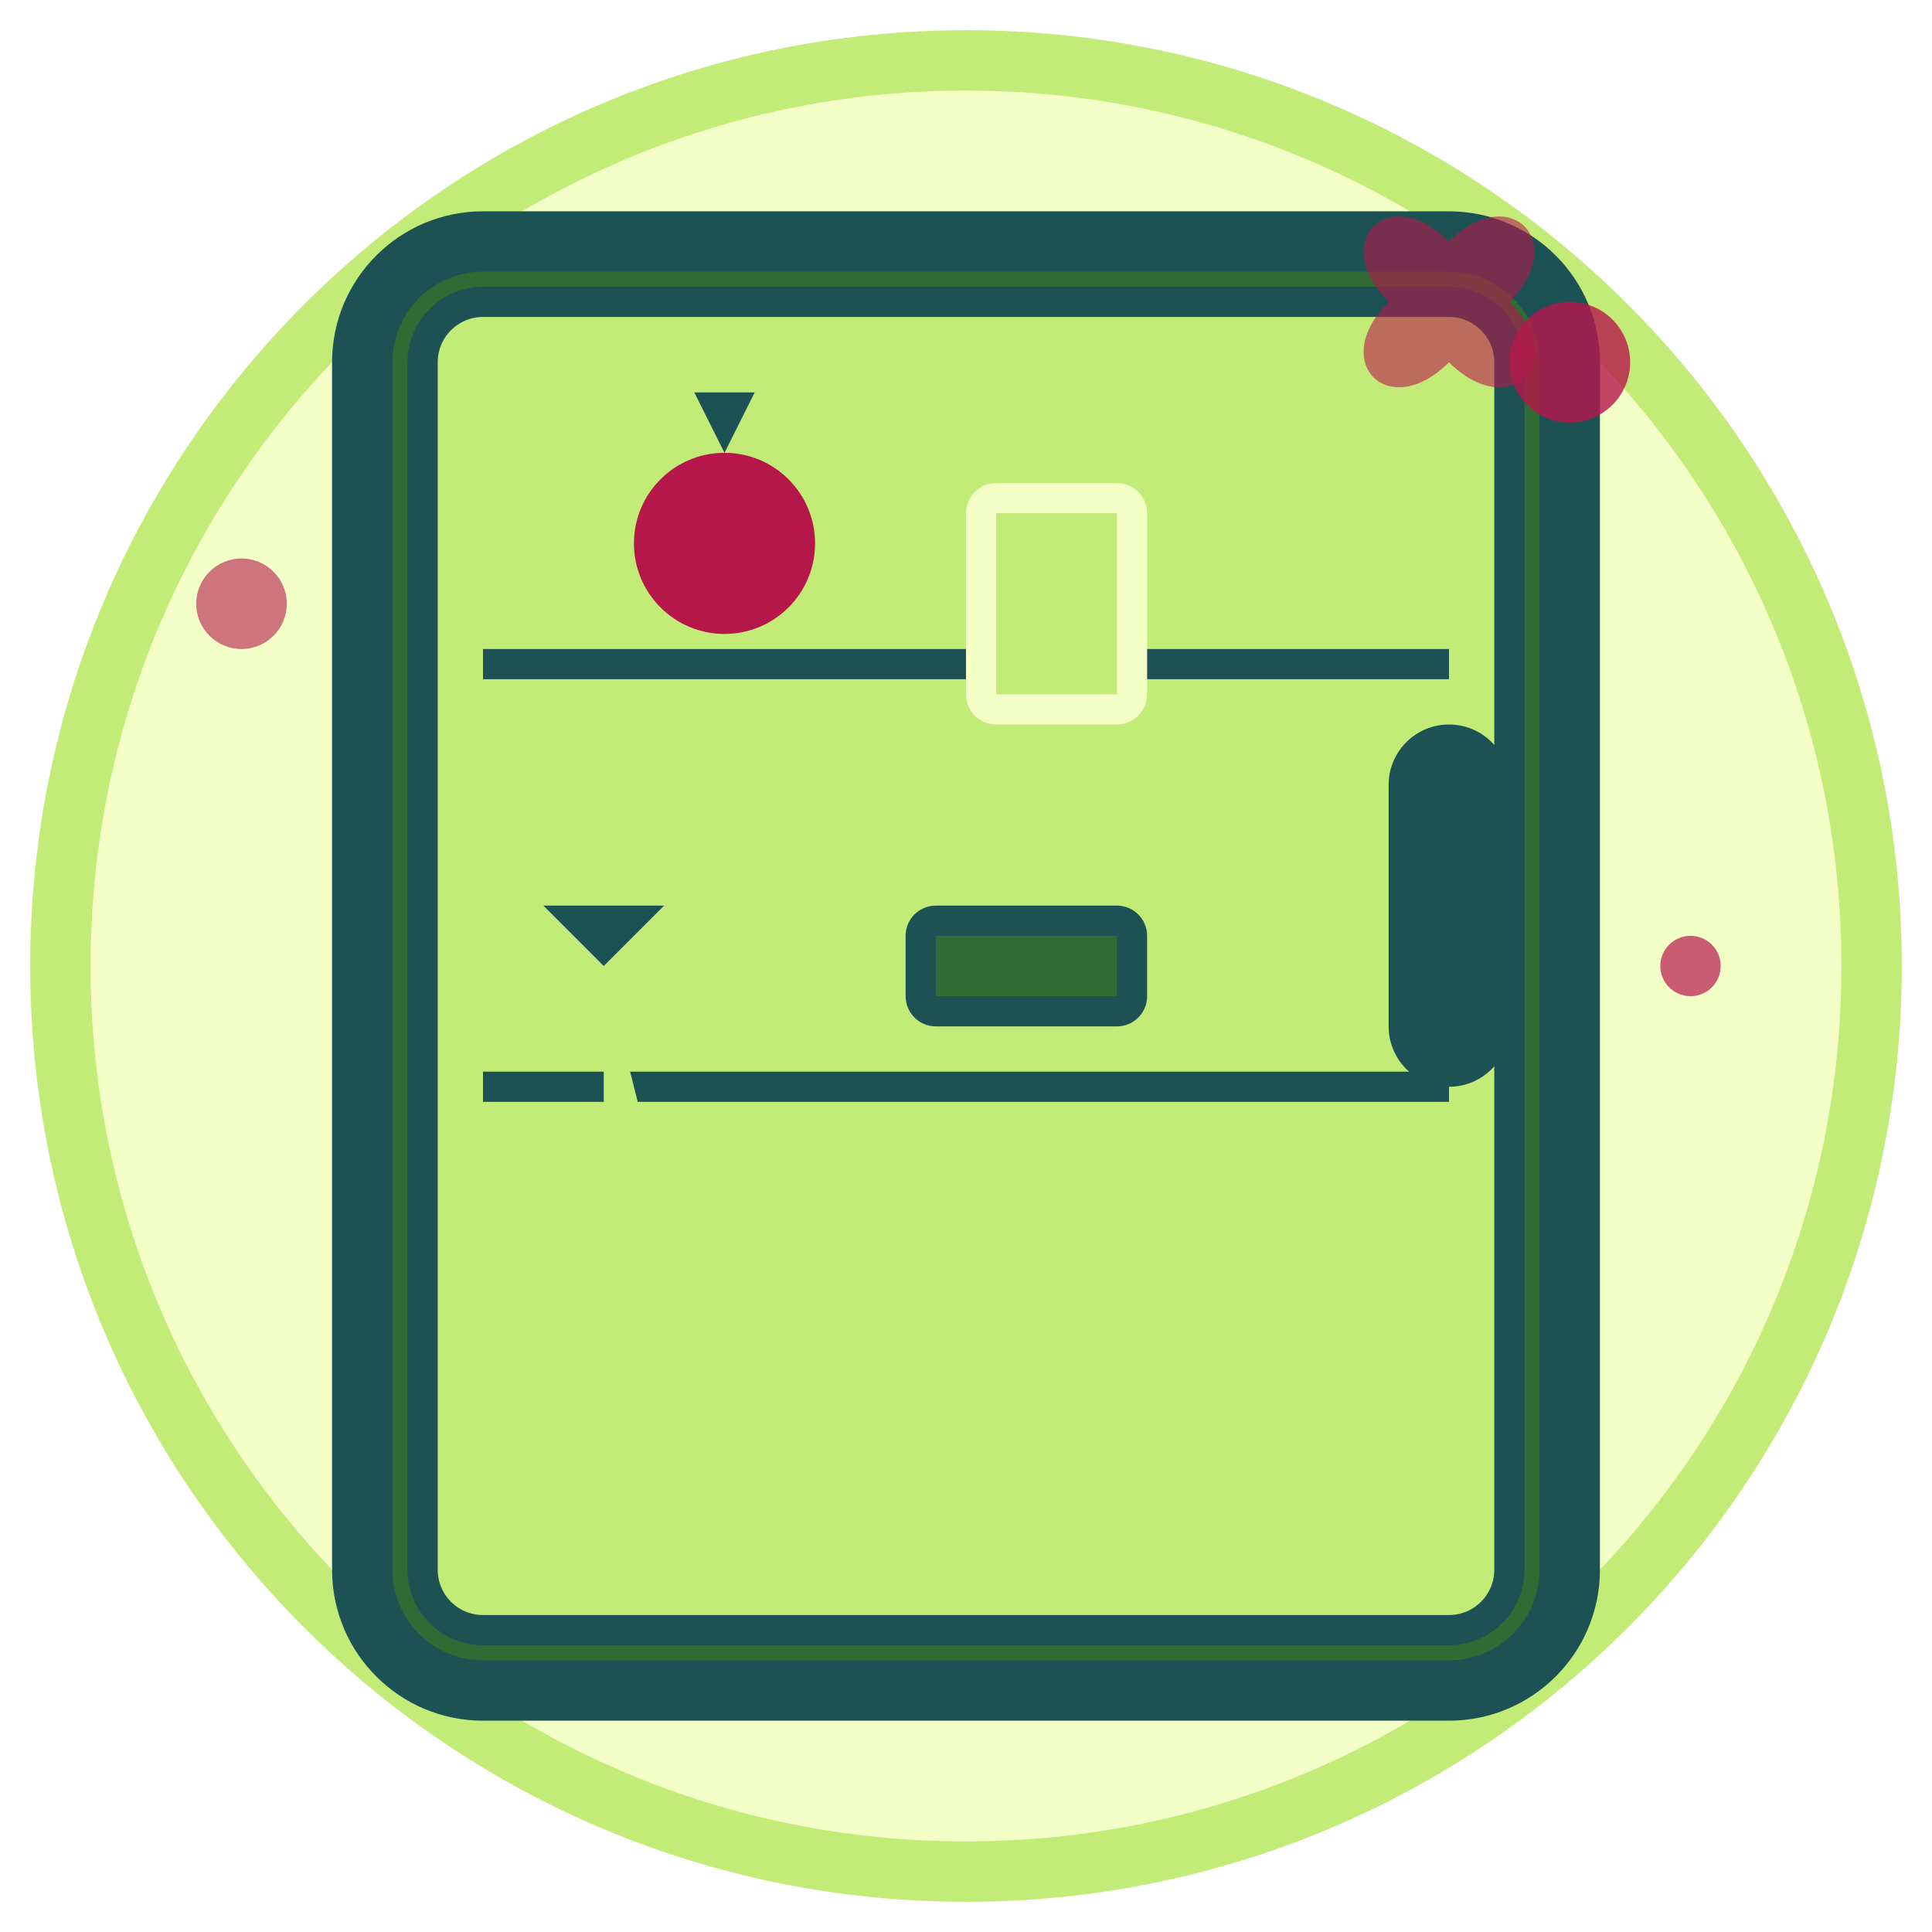
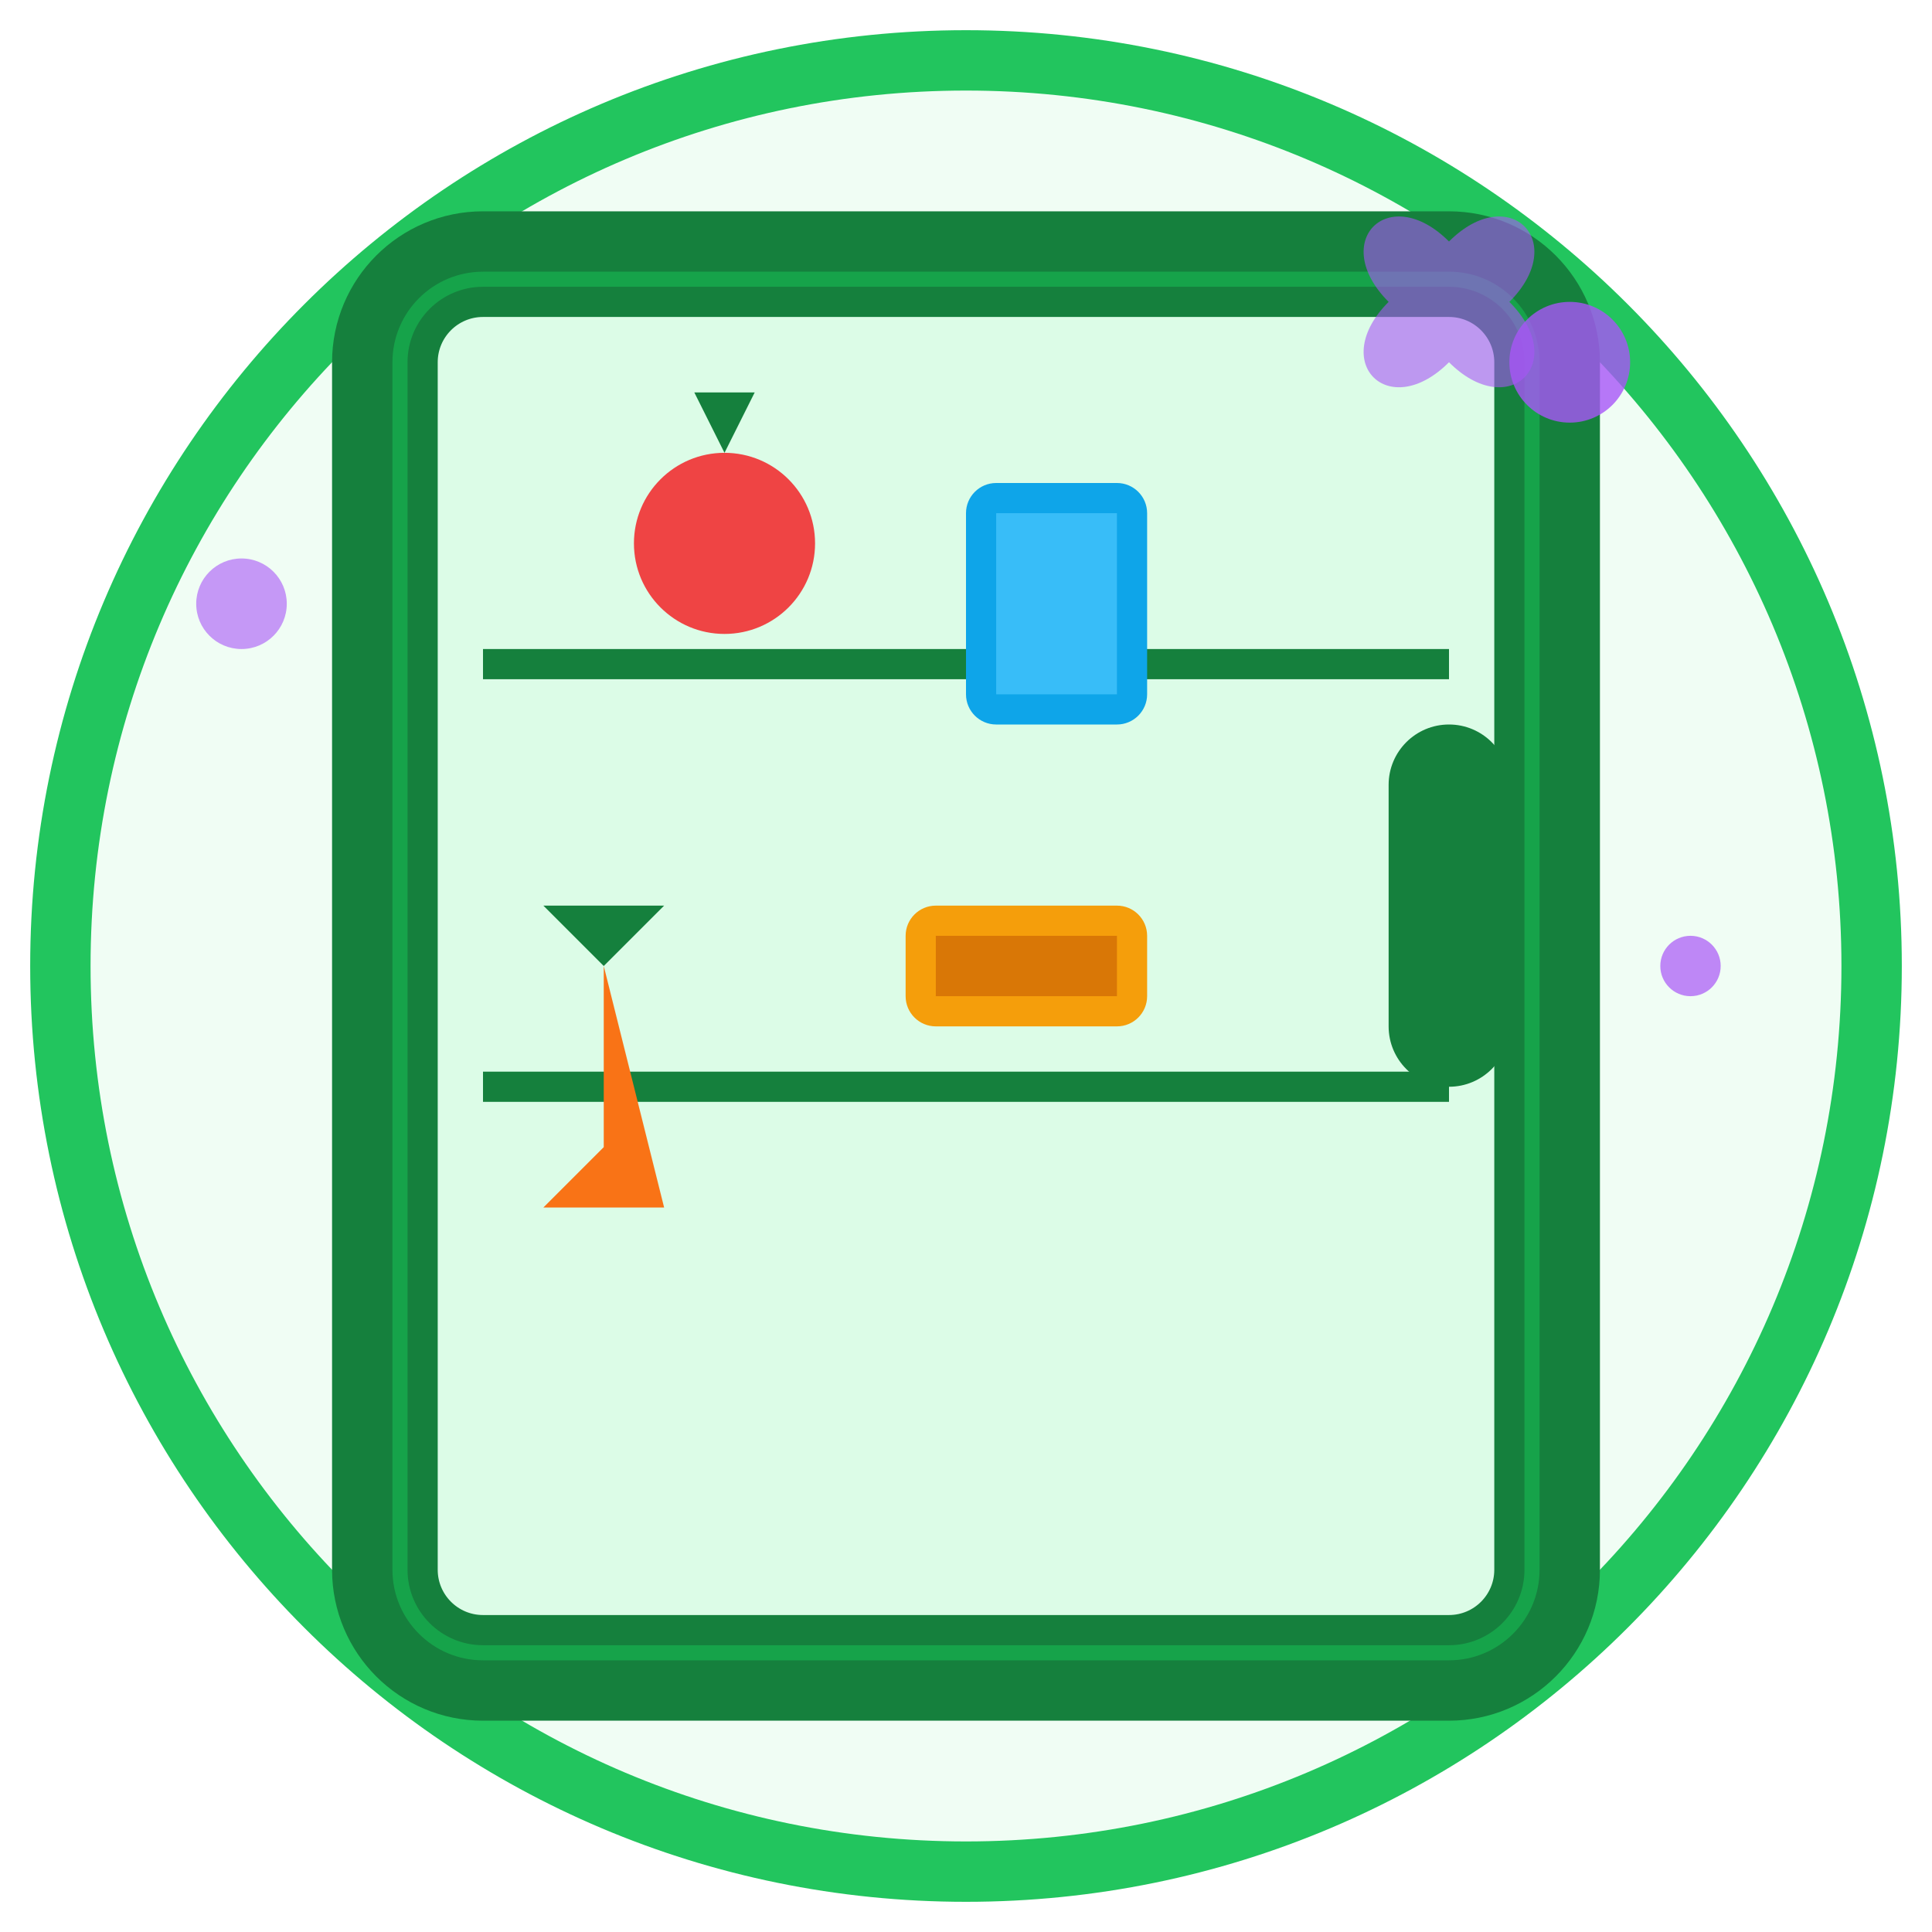
<svg xmlns="http://www.w3.org/2000/svg" width="64" height="64" viewBox="0 0 64 64" fill="none">
-   <circle cx="32" cy="32" r="30" fill="#f3ffc6" stroke="#c3eb78" stroke-width="2" />
-   <rect x="12" y="8" width="40" height="48" rx="4" fill="#306b34" stroke="#1c5253" stroke-width="2" />
-   <rect x="14" y="10" width="36" height="44" rx="2" fill="#c3eb78" stroke="#1c5253" stroke-width="1" />
-   <rect x="46" y="24" width="4" height="12" rx="2" fill="#1c5253" />
-   <line x1="16" y1="22" x2="48" y2="22" stroke="#1c5253" stroke-width="1" />
-   <line x1="16" y1="36" x2="48" y2="36" stroke="#1c5253" stroke-width="1" />
-   <circle cx="24" cy="18" r="3" fill="#b6174b" />
-   <path d="M24 15 L25 13 L23 13 Z" fill="#1c5253" />
-   <rect x="32" y="16" width="6" height="8" rx="1" fill="#f3ffc6" />
-   <rect x="33" y="17" width="4" height="6" fill="#c3eb78" />
-   <path d="M20 32 L20 38 L18 40 L22 40 Z" fill="#c3eb78" />
-   <path d="M20 32 L18 30 L22 30 Z" fill="#1c5253" />
-   <rect x="30" y="30" width="8" height="4" rx="1" fill="#1c5253" />
-   <rect x="31" y="31" width="6" height="2" fill="#306b34" />
-   <circle cx="52" cy="12" r="2" fill="#b6174b" opacity="0.8" />
-   <circle cx="8" cy="20" r="1.5" fill="#b6174b" opacity="0.6" />
-   <circle cx="56" cy="32" r="1" fill="#b6174b" opacity="0.7" />
-   <path d="M48 8 C50 6, 52 8, 50 10 C52 12, 50 14, 48 12 C46 14, 44 12, 46 10 C44 8, 46 6, 48 8 Z" fill="#b6174b" opacity="0.6" />
+   <circle cx="32" cy="32" r="30" fill="#f0fdf4" stroke="#22c55e" stroke-width="2" />
+   <rect x="12" y="8" width="40" height="48" rx="4" fill="#16a34a" stroke="#15803d" stroke-width="2" />
+   <rect x="14" y="10" width="36" height="44" rx="2" fill="#dcfce7" stroke="#15803d" stroke-width="1" />
+   <rect x="46" y="24" width="4" height="12" rx="2" fill="#15803d" />
+   <line x1="16" y1="22" x2="48" y2="22" stroke="#15803d" stroke-width="1" />
+   <line x1="16" y1="36" x2="48" y2="36" stroke="#15803d" stroke-width="1" />
+   <circle cx="24" cy="18" r="3" fill="#ef4444" />
+   <path d="M24 15 L25 13 L23 13 Z" fill="#15803d" />
+   <rect x="32" y="16" width="6" height="8" rx="1" fill="#0ea5e9" />
+   <rect x="33" y="17" width="4" height="6" fill="#38bdf8" />
+   <path d="M20 32 L20 38 L18 40 L22 40 Z" fill="#f97316" />
+   <path d="M20 32 L18 30 L22 30 Z" fill="#15803d" />
+   <rect x="30" y="30" width="8" height="4" rx="1" fill="#f59e0b" />
+   <rect x="31" y="31" width="6" height="2" fill="#d97706" />
+   <circle cx="52" cy="12" r="2" fill="#a855f7" opacity="0.8" />
+   <circle cx="8" cy="20" r="1.5" fill="#a855f7" opacity="0.6" />
+   <circle cx="56" cy="32" r="1" fill="#a855f7" opacity="0.7" />
+   <path d="M48 8 C50 6, 52 8, 50 10 C52 12, 50 14, 48 12 C46 14, 44 12, 46 10 C44 8, 46 6, 48 8 Z" fill="#a855f7" opacity="0.6" />
</svg>
